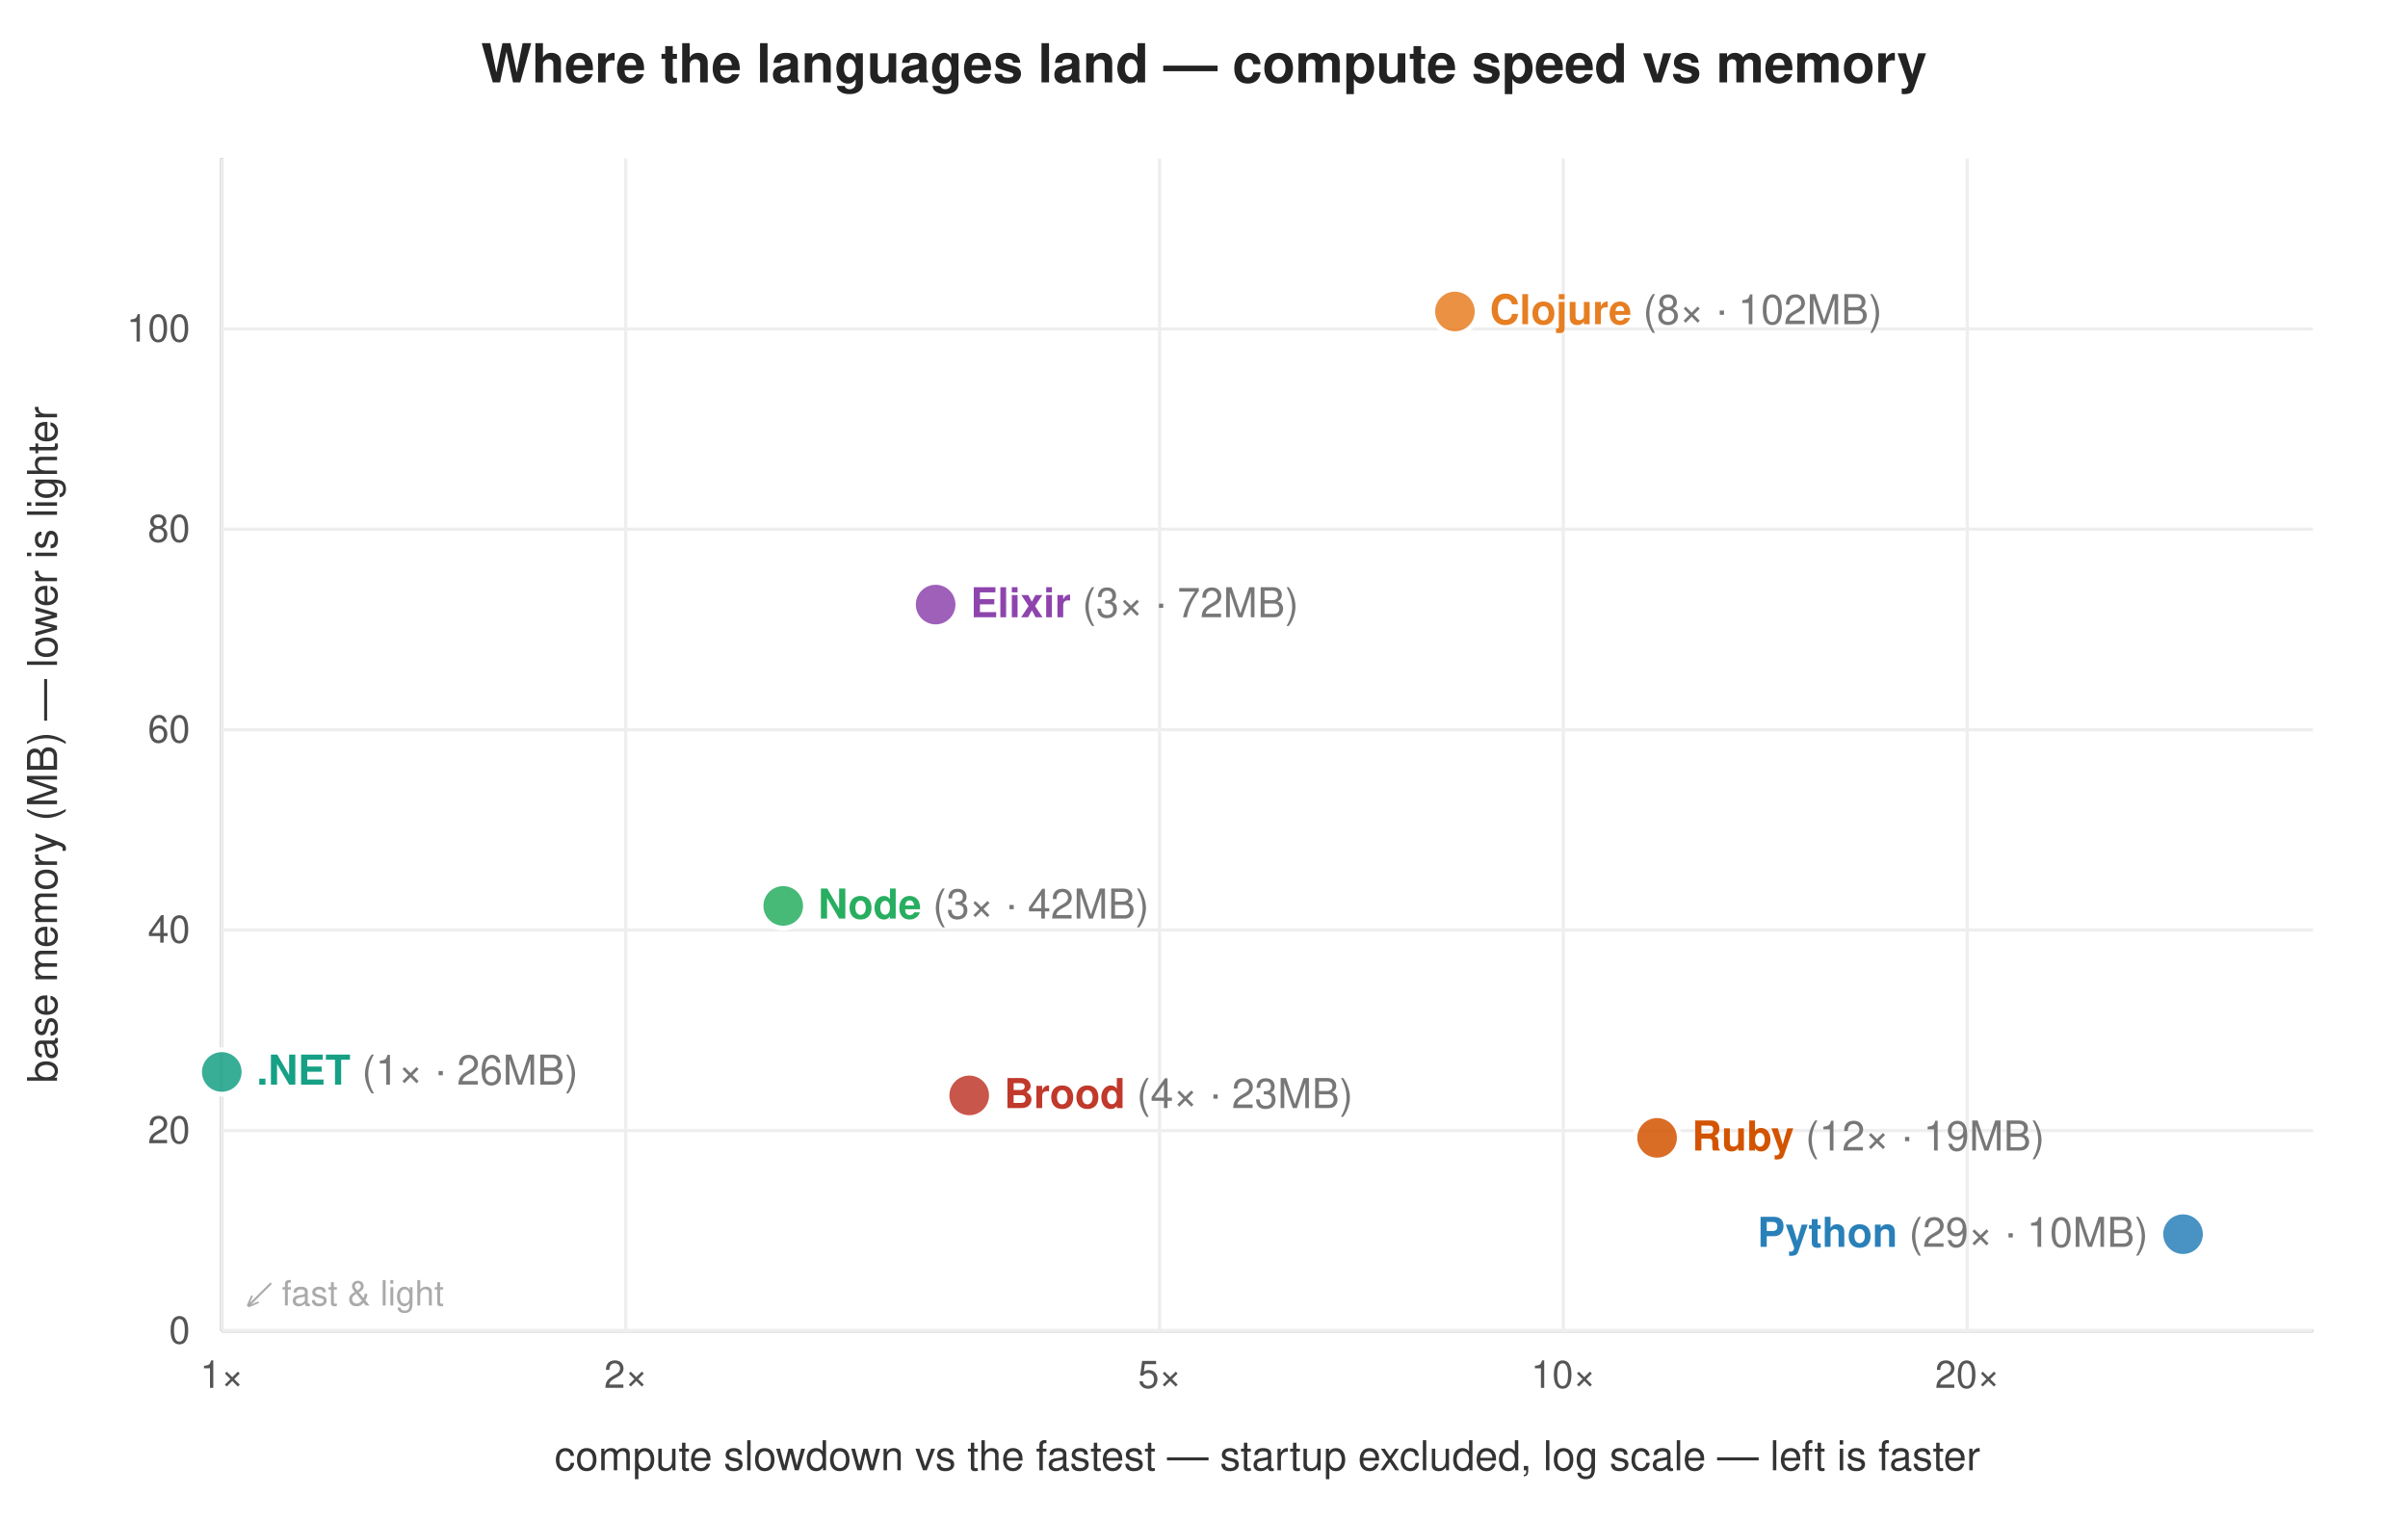
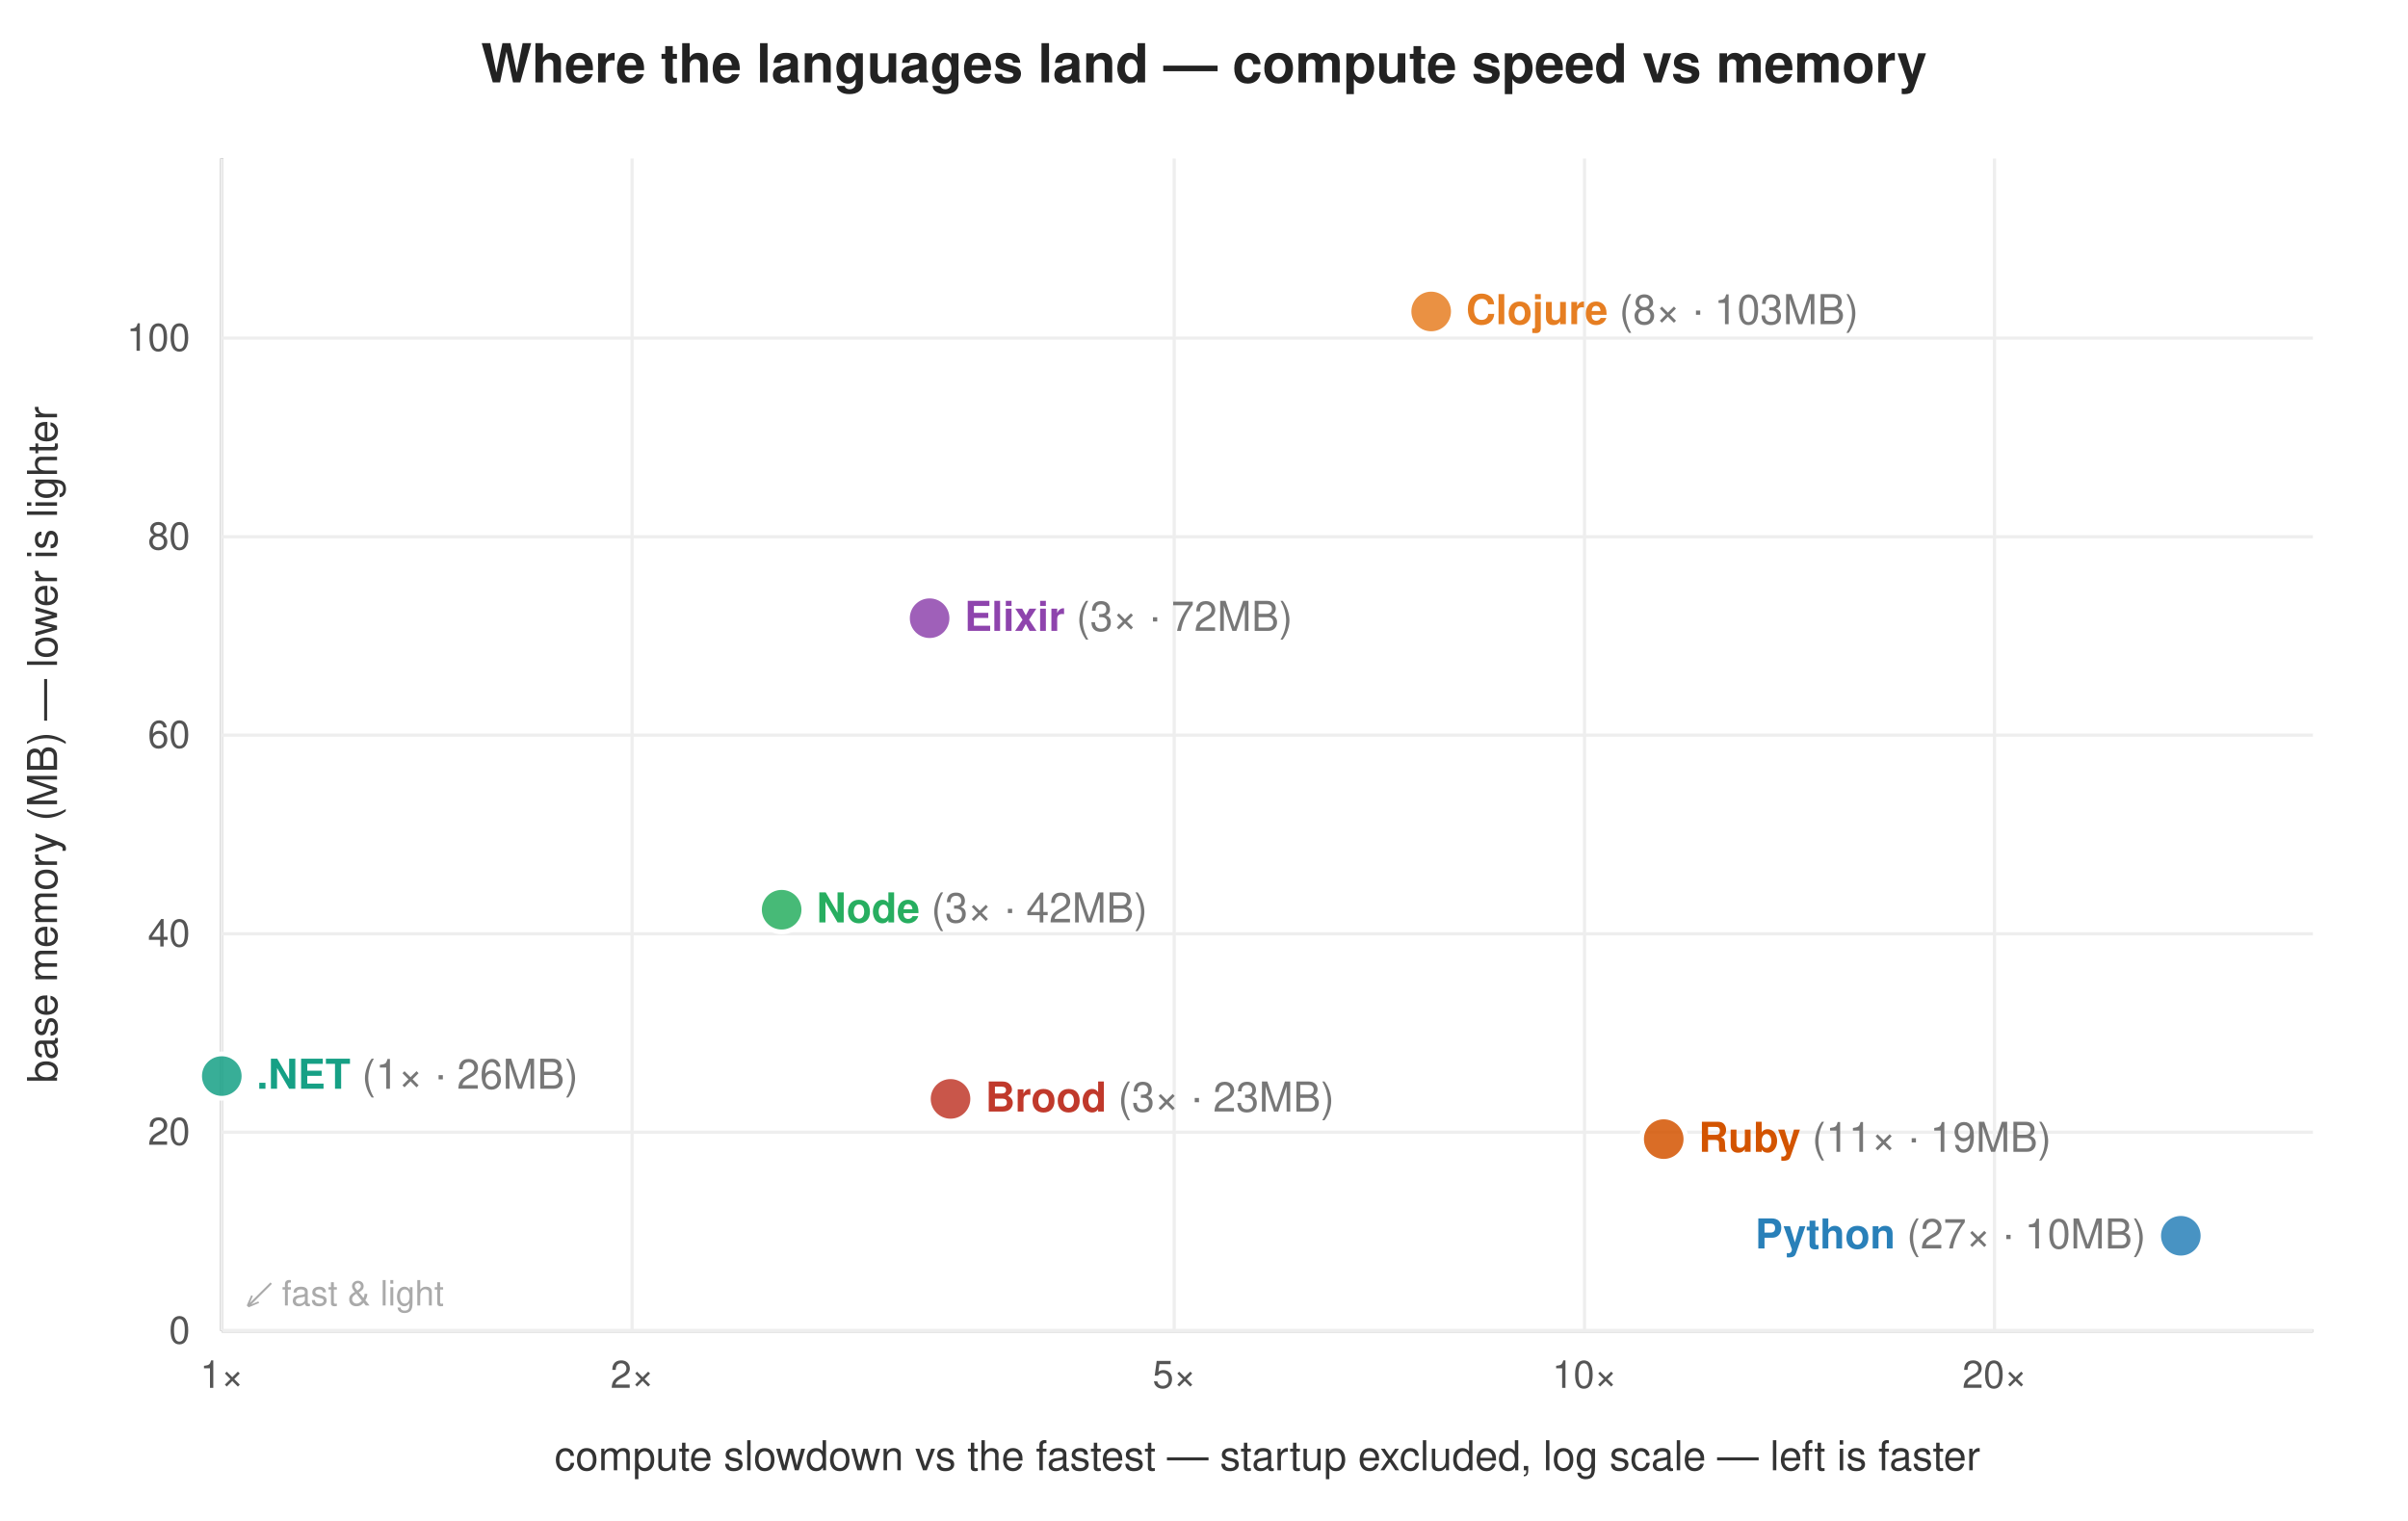
<svg xmlns="http://www.w3.org/2000/svg" width="760" height="480" viewBox="0 0 760 480" font-family="system-ui,Segoe UI,Helvetica,Arial,sans-serif">
  <rect width="760" height="480" fill="#ffffff" />
  <text x="380.0" y="26" text-anchor="middle" font-size="17" font-weight="700" fill="#222">Where the languages land — compute speed vs memory</text>
  <line x1="70" y1="420" x2="730" y2="420" stroke="#888" stroke-width="1" />
  <line x1="70" y1="50" x2="70" y2="420" stroke="#888" stroke-width="1" />
  <line x1="70.0" y1="50" x2="70.0" y2="420" stroke="#eee" stroke-width="1" />
  <text x="70.0" y="438" text-anchor="middle" font-size="12" fill="#555">1×</text>
-   <line x1="197.5" y1="50" x2="197.5" y2="420" stroke="#eee" stroke-width="1" />
-   <text x="197.5" y="438" text-anchor="middle" font-size="12" fill="#555">2×</text>
-   <line x1="366.0" y1="50" x2="366.0" y2="420" stroke="#eee" stroke-width="1" />
-   <text x="366.0" y="438" text-anchor="middle" font-size="12" fill="#555">5×</text>
-   <line x1="493.4" y1="50" x2="493.4" y2="420" stroke="#eee" stroke-width="1" />
-   <text x="493.4" y="438" text-anchor="middle" font-size="12" fill="#555">10×</text>
-   <line x1="620.9" y1="50" x2="620.9" y2="420" stroke="#eee" stroke-width="1" />
-   <text x="620.9" y="438" text-anchor="middle" font-size="12" fill="#555">20×</text>
+   <line x1="199.5" y1="50" x2="199.5" y2="420" stroke="#eee" stroke-width="1" />
+   <text x="199.5" y="438" text-anchor="middle" font-size="12" fill="#555">2×</text>
+   <line x1="370.6" y1="50" x2="370.6" y2="420" stroke="#eee" stroke-width="1" />
+   <text x="370.6" y="438" text-anchor="middle" font-size="12" fill="#555">5×</text>
+   <line x1="500.1" y1="50" x2="500.1" y2="420" stroke="#eee" stroke-width="1" />
+   <text x="500.1" y="438" text-anchor="middle" font-size="12" fill="#555">10×</text>
+   <line x1="629.5" y1="50" x2="629.5" y2="420" stroke="#eee" stroke-width="1" />
+   <text x="629.5" y="438" text-anchor="middle" font-size="12" fill="#555">20×</text>
  <line x1="70" y1="420.0" x2="730" y2="420.0" stroke="#eee" stroke-width="1" />
  <text x="60" y="424.0" text-anchor="end" font-size="12" fill="#555">0</text>
-   <line x1="70" y1="356.8" x2="730" y2="356.8" stroke="#eee" stroke-width="1" />
-   <text x="60" y="360.8" text-anchor="end" font-size="12" fill="#555">20</text>
-   <line x1="70" y1="293.5" x2="730" y2="293.5" stroke="#eee" stroke-width="1" />
-   <text x="60" y="297.5" text-anchor="end" font-size="12" fill="#555">40</text>
-   <line x1="70" y1="230.3" x2="730" y2="230.3" stroke="#eee" stroke-width="1" />
-   <text x="60" y="234.3" text-anchor="end" font-size="12" fill="#555">60</text>
-   <line x1="70" y1="167.0" x2="730" y2="167.0" stroke="#eee" stroke-width="1" />
-   <text x="60" y="171.0" text-anchor="end" font-size="12" fill="#555">80</text>
-   <line x1="70" y1="103.8" x2="730" y2="103.8" stroke="#eee" stroke-width="1" />
-   <text x="60" y="107.8" text-anchor="end" font-size="12" fill="#555">100</text>
+   <line x1="70" y1="357.3" x2="730" y2="357.3" stroke="#eee" stroke-width="1" />
+   <text x="60" y="361.3" text-anchor="end" font-size="12" fill="#555">20</text>
+   <line x1="70" y1="294.7" x2="730" y2="294.7" stroke="#eee" stroke-width="1" />
+   <text x="60" y="298.7" text-anchor="end" font-size="12" fill="#555">40</text>
+   <line x1="70" y1="232.0" x2="730" y2="232.0" stroke="#eee" stroke-width="1" />
+   <text x="60" y="236.0" text-anchor="end" font-size="12" fill="#555">60</text>
+   <line x1="70" y1="169.4" x2="730" y2="169.4" stroke="#eee" stroke-width="1" />
+   <text x="60" y="173.4" text-anchor="end" font-size="12" fill="#555">80</text>
+   <line x1="70" y1="106.7" x2="730" y2="106.7" stroke="#eee" stroke-width="1" />
+   <text x="60" y="110.7" text-anchor="end" font-size="12" fill="#555">100</text>
  <text x="400.0" y="464" text-anchor="middle" font-size="13" fill="#333">compute slowdown vs the fastest — startup excluded, log scale — left is faster</text>
  <text x="18" y="235.0" text-anchor="middle" font-size="13" fill="#333" transform="rotate(-90 18 235.0)">base memory (MB) — lower is lighter</text>
  <text x="78" y="412" font-size="11" fill="#aaa">↙ fast &amp; light</text>
-   <circle cx="689.0" cy="389.5" r="7" fill="#2980b9" fill-opacity="0.85" stroke="#fff" stroke-width="1.5" />
-   <text x="678.0" y="393.5" text-anchor="end" font-size="13" font-weight="600" fill="#2980b9">Python <tspan font-weight="400" fill="#777">(29× · 10MB)</tspan>
+   <circle cx="688.3" cy="390.0" r="7" fill="#2980b9" fill-opacity="0.85" stroke="#fff" stroke-width="1.5" />
+   <text x="677.3" y="394.0" text-anchor="end" font-size="13" font-weight="600" fill="#2980b9">Python <tspan font-weight="400" fill="#777">(27× · 10MB)</tspan>
  </text>
-   <circle cx="523.0" cy="359.1" r="7" fill="#d35400" fill-opacity="0.85" stroke="#fff" stroke-width="1.5" />
-   <text x="534.0" y="363.1" text-anchor="start" font-size="13" font-weight="600" fill="#d35400">Ruby <tspan font-weight="400" fill="#777">(12× · 19MB)</tspan>
+   <circle cx="525.1" cy="359.5" r="7" fill="#d35400" fill-opacity="0.85" stroke="#fff" stroke-width="1.5" />
+   <text x="536.1" y="363.5" text-anchor="start" font-size="13" font-weight="600" fill="#d35400">Ruby <tspan font-weight="400" fill="#777">(11× · 19MB)</tspan>
  </text>
-   <circle cx="305.9" cy="345.7" r="7" fill="#c0392b" fill-opacity="0.85" stroke="#fff" stroke-width="1.5" />
-   <text x="316.9" y="349.7" text-anchor="start" font-size="13" font-weight="600" fill="#c0392b">Brood <tspan font-weight="400" fill="#777">(4× · 23MB)</tspan>
+   <circle cx="300.0" cy="346.8" r="7" fill="#c0392b" fill-opacity="0.85" stroke="#fff" stroke-width="1.5" />
+   <text x="311.0" y="350.8" text-anchor="start" font-size="13" font-weight="600" fill="#c0392b">Brood <tspan font-weight="400" fill="#777">(3× · 23MB)</tspan>
  </text>
-   <circle cx="70.0" cy="338.3" r="7" fill="#16a085" fill-opacity="0.85" stroke="#fff" stroke-width="1.5" />
-   <text x="81.0" y="342.3" text-anchor="start" font-size="13" font-weight="600" fill="#16a085">.NET <tspan font-weight="400" fill="#777">(1× · 26MB)</tspan>
+   <circle cx="70.0" cy="339.6" r="7" fill="#16a085" fill-opacity="0.85" stroke="#fff" stroke-width="1.5" />
+   <text x="81.0" y="343.6" text-anchor="start" font-size="13" font-weight="600" fill="#16a085">.NET <tspan font-weight="400" fill="#777">(1× · 26MB)</tspan>
  </text>
-   <circle cx="247.2" cy="285.9" r="7" fill="#27ae60" fill-opacity="0.85" stroke="#fff" stroke-width="1.5" />
-   <text x="258.2" y="289.9" text-anchor="start" font-size="13" font-weight="600" fill="#27ae60">Node <tspan font-weight="400" fill="#777">(3× · 42MB)</tspan>
+   <circle cx="246.7" cy="287.1" r="7" fill="#27ae60" fill-opacity="0.85" stroke="#fff" stroke-width="1.5" />
+   <text x="257.7" y="291.1" text-anchor="start" font-size="13" font-weight="600" fill="#27ae60">Node <tspan font-weight="400" fill="#777">(3× · 42MB)</tspan>
  </text>
-   <circle cx="295.3" cy="190.8" r="7" fill="#8e44ad" fill-opacity="0.85" stroke="#fff" stroke-width="1.5" />
-   <text x="306.3" y="194.8" text-anchor="start" font-size="13" font-weight="600" fill="#8e44ad">Elixir <tspan font-weight="400" fill="#777">(3× · 72MB)</tspan>
+   <circle cx="293.4" cy="195.1" r="7" fill="#8e44ad" fill-opacity="0.85" stroke="#fff" stroke-width="1.5" />
+   <text x="304.4" y="199.1" text-anchor="start" font-size="13" font-weight="600" fill="#8e44ad">Elixir <tspan font-weight="400" fill="#777">(3× · 72MB)</tspan>
  </text>
-   <circle cx="459.2" cy="98.3" r="7" fill="#e67e22" fill-opacity="0.85" stroke="#fff" stroke-width="1.5" />
-   <text x="470.2" y="102.3" text-anchor="start" font-size="13" font-weight="600" fill="#e67e22">Clojure <tspan font-weight="400" fill="#777">(8× · 102MB)</tspan>
+   <circle cx="451.7" cy="98.3" r="7" fill="#e67e22" fill-opacity="0.85" stroke="#fff" stroke-width="1.5" />
+   <text x="462.7" y="102.3" text-anchor="start" font-size="13" font-weight="600" fill="#e67e22">Clojure <tspan font-weight="400" fill="#777">(8× · 103MB)</tspan>
  </text>
</svg>
